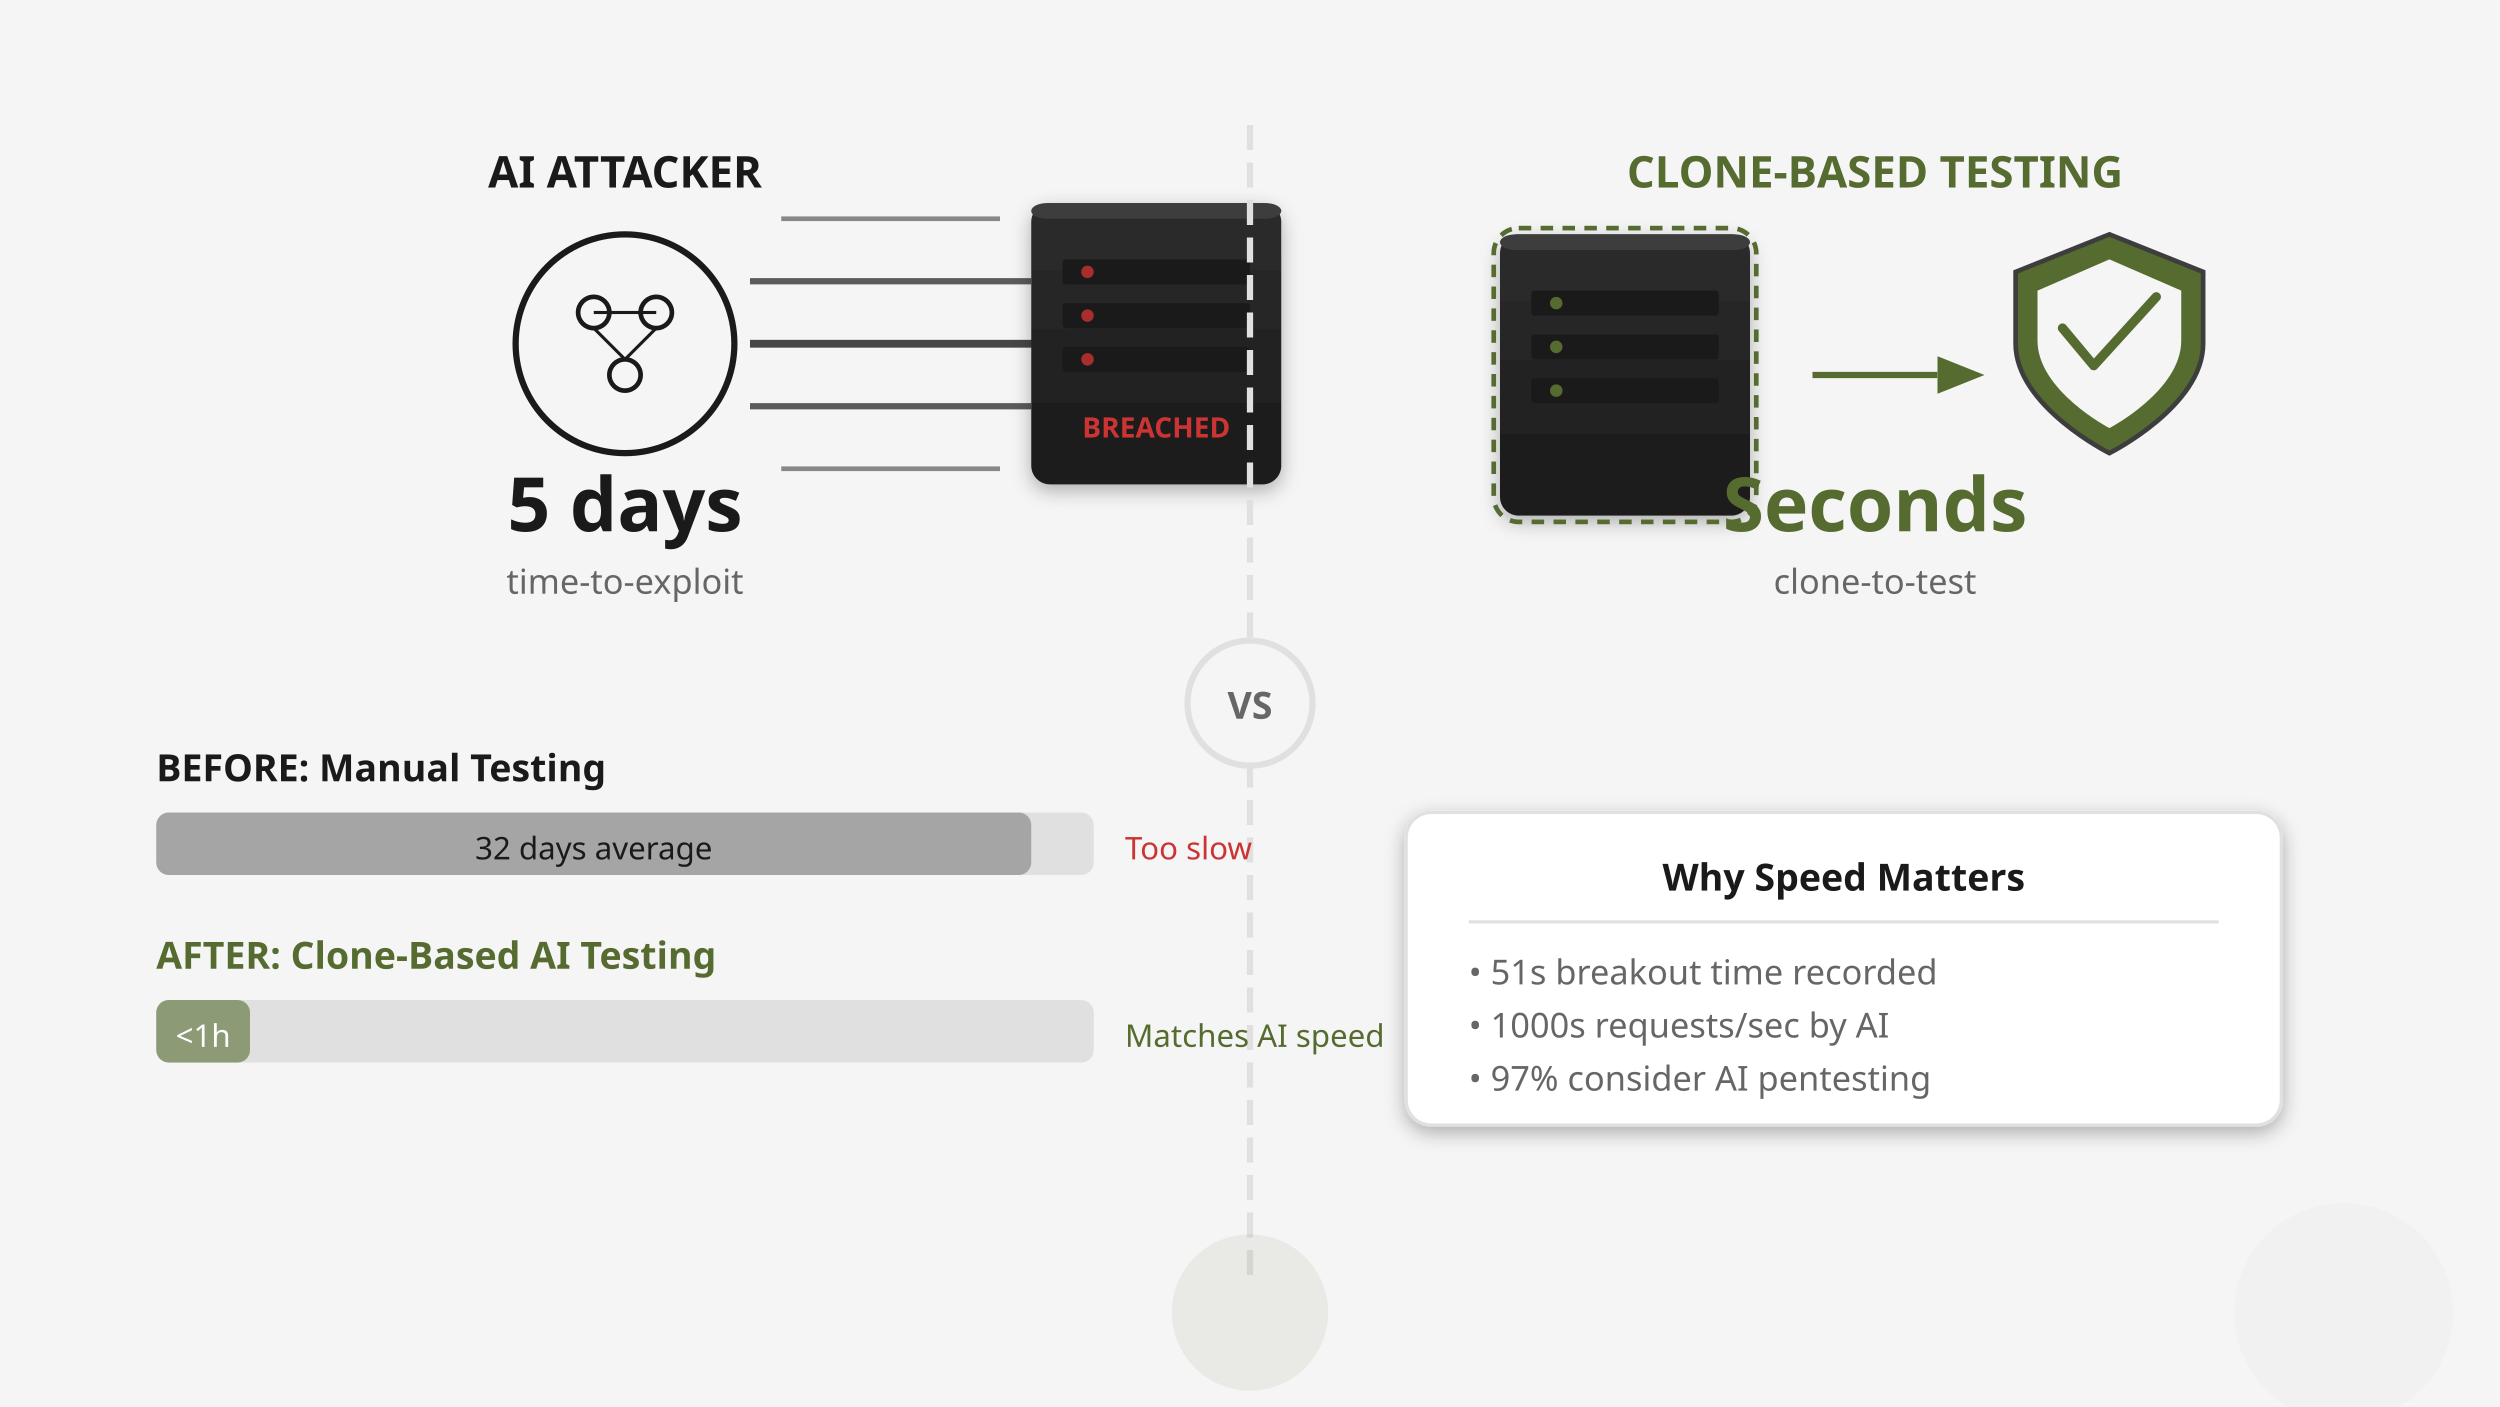
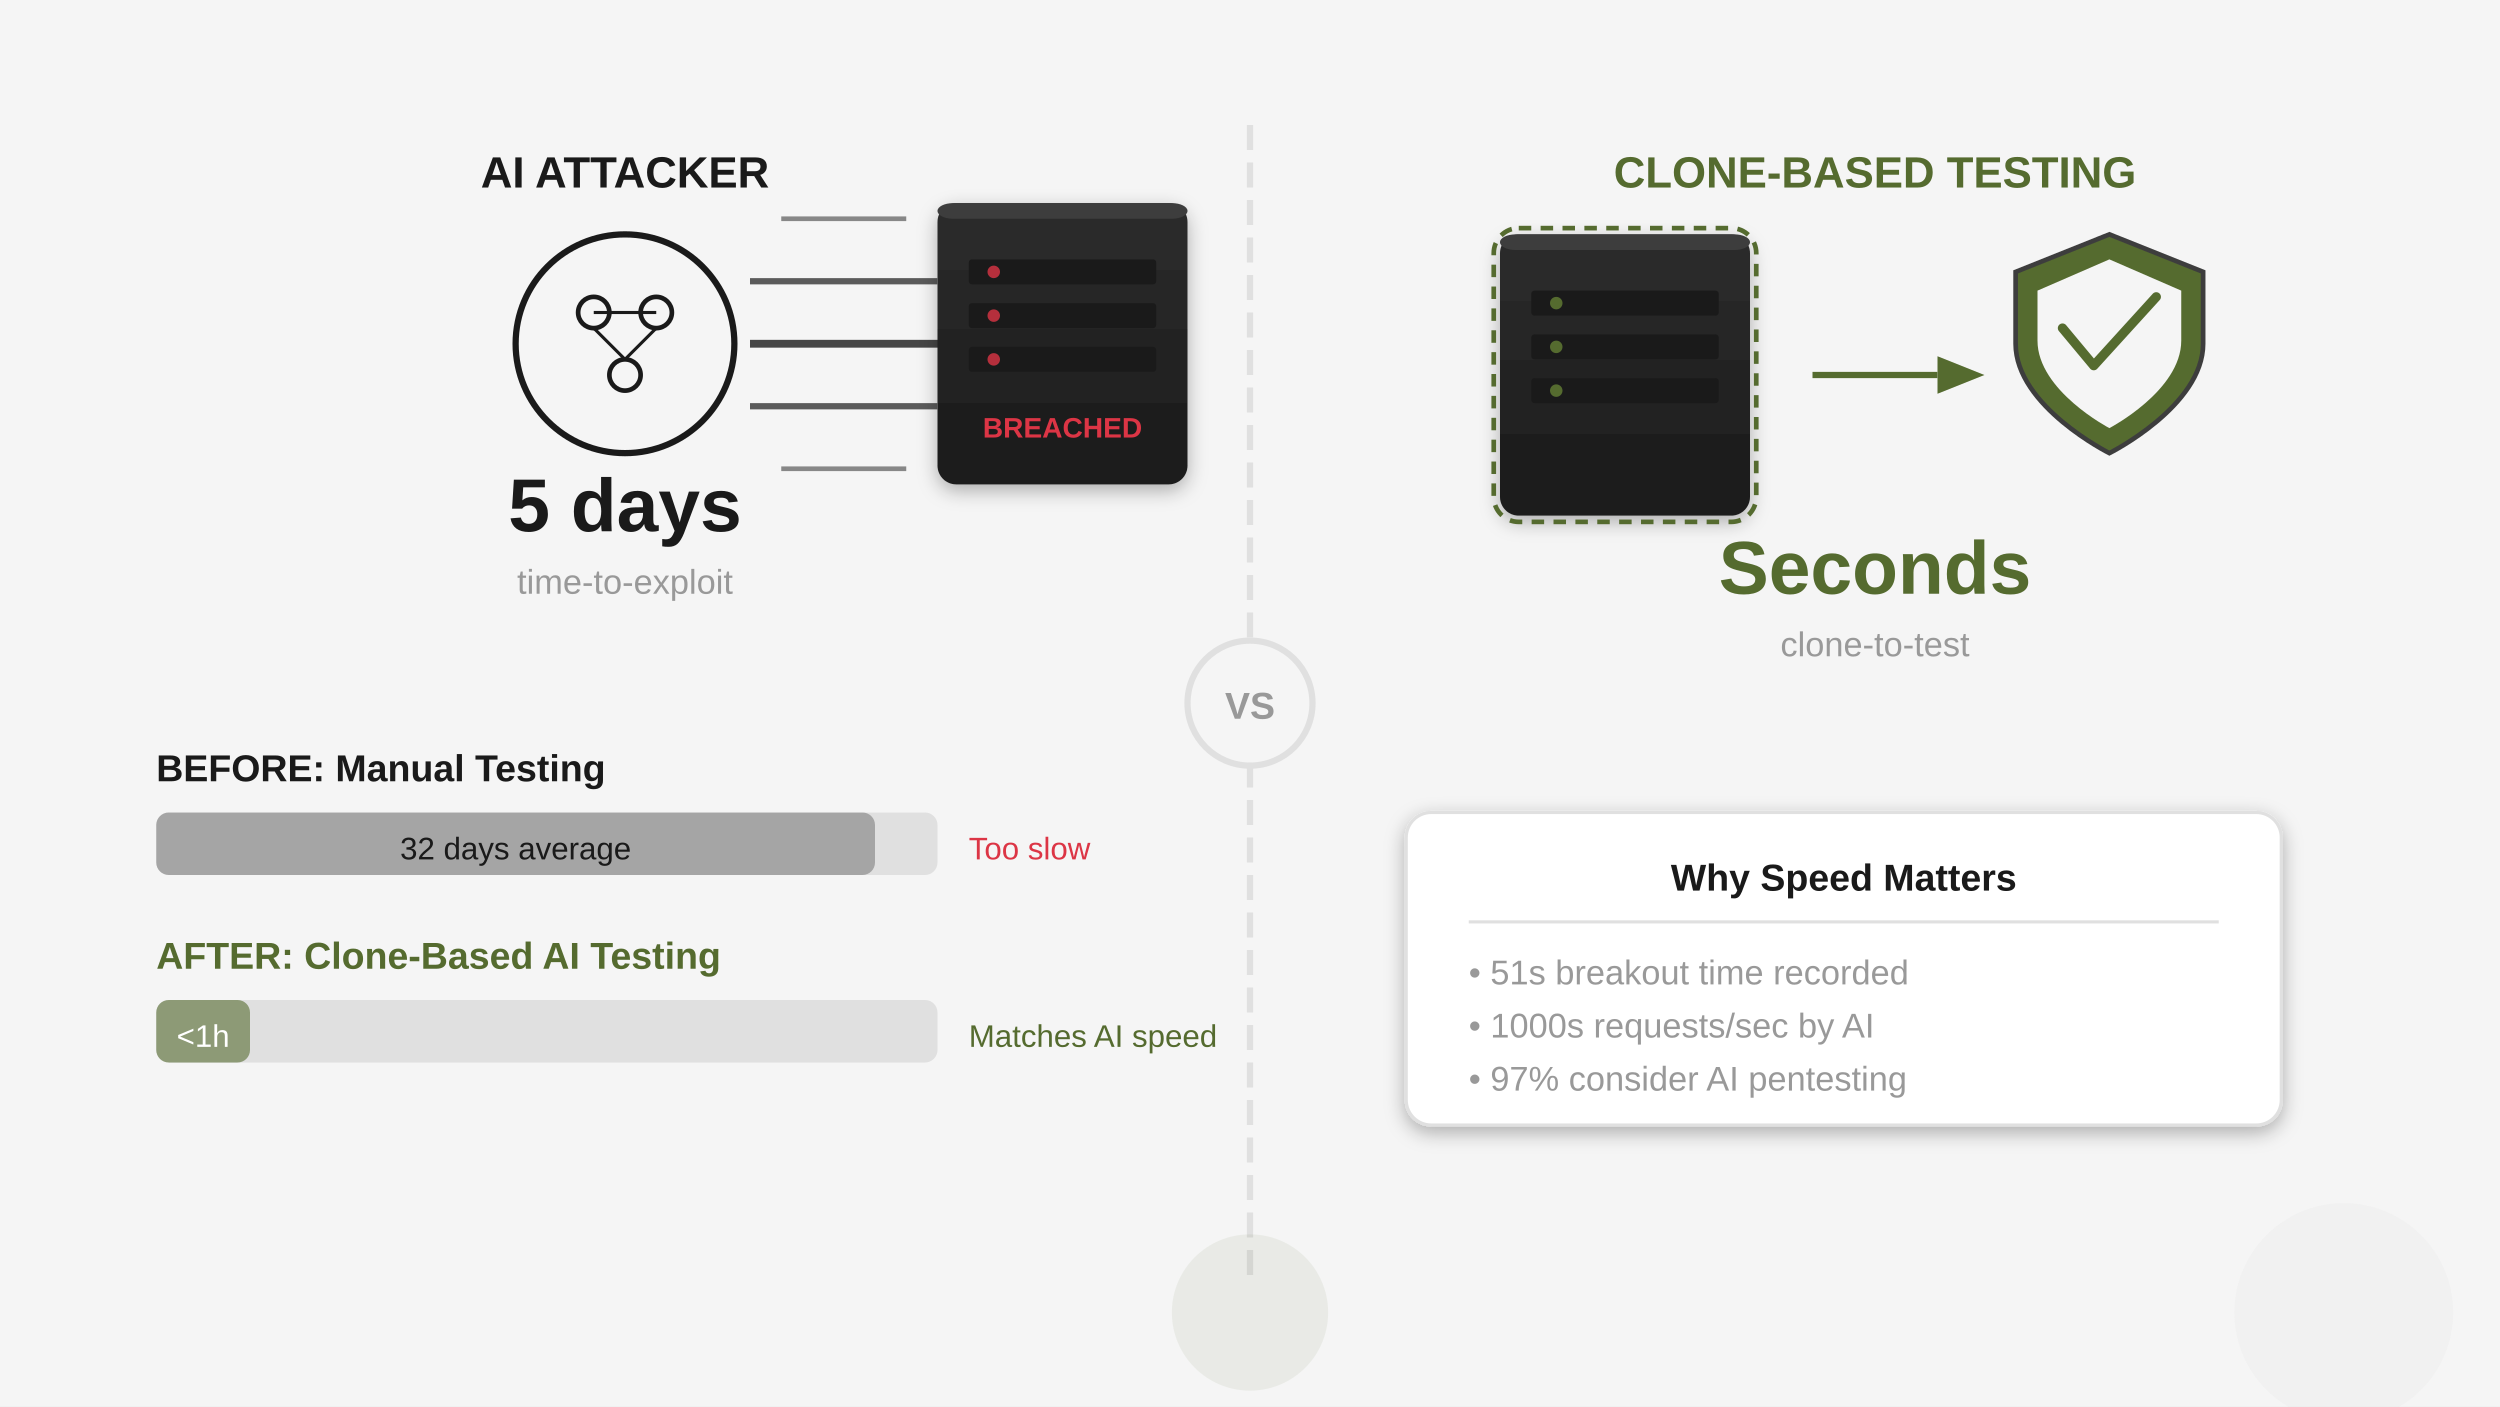
<svg xmlns="http://www.w3.org/2000/svg" viewBox="0 0 800 450" width="800" height="450">
  <defs>
    <linearGradient id="serverGrad" x1="0%" y1="0%" x2="0%" y2="100%">
      <stop offset="0%" style="stop-color:#2d2d2d;stop-opacity:1" />
      <stop offset="100%" style="stop-color:#1a1a1a;stop-opacity:1" />
    </linearGradient>
    <filter id="shadow" x="-20%" y="-20%" width="140%" height="140%">
      <feDropShadow dx="0" dy="2" stdDeviation="3" flood-color="#000" flood-opacity="0.3" />
    </filter>
  </defs>
  <rect width="800" height="450" fill="#f5f5f5" />
  <g transform="translate(50, 60)">
-     <text x="150" y="0" text-anchor="middle" fill="#1a1a1a" font-size="14" font-family="sans-serif" font-weight="bold">AI ATTACKER</text>
+     <text x="150" y="0" text-anchor="middle" fill="#1a1a1a" font-size="14" font-family="Arial, sans-serif" font-weight="bold">AI ATTACKER</text>
    <circle cx="150" cy="50" r="35" fill="none" stroke="#1a1a1a" stroke-width="2" />
    <circle cx="140" cy="40" r="5" fill="none" stroke="#1a1a1a" stroke-width="1.5" />
    <circle cx="160" cy="40" r="5" fill="none" stroke="#1a1a1a" stroke-width="1.5" />
    <circle cx="150" cy="60" r="5" fill="none" stroke="#1a1a1a" stroke-width="1.5" />
    <line x1="140" y1="45" x2="150" y2="55" stroke="#1a1a1a" stroke-width="1" />
    <line x1="160" y1="45" x2="150" y2="55" stroke="#1a1a1a" stroke-width="1" />
    <line x1="140" y1="40" x2="160" y2="40" stroke="#1a1a1a" stroke-width="1" />
-     <line x1="190" y1="30" x2="280" y2="30" stroke="#1a1a1a" stroke-width="2" opacity="0.7" />
-     <line x1="190" y1="50" x2="290" y2="50" stroke="#1a1a1a" stroke-width="2.5" opacity="0.8" />
-     <line x1="190" y1="70" x2="280" y2="70" stroke="#1a1a1a" stroke-width="2" opacity="0.7" />
-     <line x1="200" y1="90" x2="270" y2="90" stroke="#1a1a1a" stroke-width="1.5" opacity="0.5" />
-     <line x1="200" y1="10" x2="270" y2="10" stroke="#1a1a1a" stroke-width="1.5" opacity="0.5" />
-     <text x="150" y="110" text-anchor="middle" fill="#1a1a1a" font-size="24" font-family="sans-serif" font-weight="bold">5 days</text>
-     <text x="150" y="130" text-anchor="middle" fill="#666" font-size="11" font-family="sans-serif">time-to-exploit</text>
-     <g transform="translate(280, 5)">
+     <line x1="190" y1="30" x2="250" y2="30" stroke="#1a1a1a" stroke-width="2" opacity="0.7" />
+     <line x1="190" y1="50" x2="260" y2="50" stroke="#1a1a1a" stroke-width="2.5" opacity="0.8" />
+     <line x1="190" y1="70" x2="250" y2="70" stroke="#1a1a1a" stroke-width="2" opacity="0.7" />
+     <line x1="200" y1="90" x2="240" y2="90" stroke="#1a1a1a" stroke-width="1.5" opacity="0.5" />
+     <line x1="200" y1="10" x2="240" y2="10" stroke="#1a1a1a" stroke-width="1.5" opacity="0.5" />
+     <text x="150" y="110" text-anchor="middle" fill="#1a1a1a" font-size="24" font-family="Arial, sans-serif" font-weight="bold">5 days</text>
+     <text x="150" y="130" text-anchor="middle" fill="#999999" font-size="11" font-family="Arial, sans-serif">time-to-exploit</text>
+     <g transform="translate(250, 5)">
      <rect x="0" y="0" width="80" height="90" rx="6" fill="url(#serverGrad)" filter="url(#shadow)" />
      <rect x="0" y="0" width="80" height="5" rx="5" fill="#3d3d3d" />
      <rect x="10" y="18" width="60" height="8" rx="1" fill="#1a1a1a" />
      <rect x="10" y="32" width="60" height="8" rx="1" fill="#1a1a1a" />
      <rect x="10" y="46" width="60" height="8" rx="1" fill="#1a1a1a" />
-       <circle cx="18" cy="22" r="2" fill="#cc3333" opacity="0.8" />
-       <circle cx="18" cy="36" r="2" fill="#cc3333" opacity="0.8" />
-       <circle cx="18" cy="50" r="2" fill="#cc3333" opacity="0.8" />
-       <text x="40" y="75" text-anchor="middle" fill="#cc3333" font-size="9" font-family="sans-serif" font-weight="bold">BREACHED</text>
+       <circle cx="18" cy="22" r="2" fill="#dc3545" opacity="0.8" />
+       <circle cx="18" cy="36" r="2" fill="#dc3545" opacity="0.8" />
+       <circle cx="18" cy="50" r="2" fill="#dc3545" opacity="0.8" />
+       <text x="40" y="75" text-anchor="middle" fill="#dc3545" font-size="9" font-family="Arial, sans-serif" font-weight="bold">BREACHED</text>
    </g>
  </g>
  <line x1="400" y1="40" x2="400" y2="410" stroke="#e0e0e0" stroke-width="2" stroke-dasharray="8,4" />
  <circle cx="400" cy="225" r="20" fill="#f5f5f5" stroke="#e0e0e0" stroke-width="2" />
-   <text x="400" y="230" text-anchor="middle" fill="#666" font-size="12" font-family="sans-serif" font-weight="bold">VS</text>
+   <text x="400" y="230" text-anchor="middle" fill="#999999" font-size="12" font-family="Arial, sans-serif" font-weight="bold">VS</text>
  <g transform="translate(450, 60)">
-     <text x="150" y="0" text-anchor="middle" fill="#556b2f" font-size="14" font-family="sans-serif" font-weight="bold">CLONE-BASED TESTING</text>
+     <text x="150" y="0" text-anchor="middle" fill="#556b2f" font-size="14" font-family="Arial, sans-serif" font-weight="bold">CLONE-BASED TESTING</text>
    <g transform="translate(30, 15)">
      <rect x="0" y="0" width="80" height="90" rx="6" fill="url(#serverGrad)" filter="url(#shadow)" />
      <rect x="0" y="0" width="80" height="5" rx="5" fill="#3d3d3d" />
      <rect x="10" y="18" width="60" height="8" rx="1" fill="#1a1a1a" />
      <rect x="10" y="32" width="60" height="8" rx="1" fill="#1a1a1a" />
      <rect x="10" y="46" width="60" height="8" rx="1" fill="#1a1a1a" />
      <circle cx="18" cy="22" r="2" fill="#556b2f" />
      <circle cx="18" cy="36" r="2" fill="#556b2f" />
      <circle cx="18" cy="50" r="2" fill="#556b2f" />
      <rect x="-2" y="-2" width="84" height="94" rx="8" fill="none" stroke="#556b2f" stroke-width="1.5" stroke-dasharray="4,3" />
    </g>
    <g transform="translate(130, 30)">
      <line x1="0" y1="30" x2="40" y2="30" stroke="#556b2f" stroke-width="2" />
      <polygon points="40,24 55,30 40,36" fill="#556b2f" />
    </g>
    <g transform="translate(190, 15)">
      <path d="M35 0 L65 12 L65 35 C65 55 35 70 35 70 C35 70 5 55 5 35 L5 12 Z" fill="#556b2f" stroke="#3d3d3d" stroke-width="1.5" />
      <path d="M35 8 L58 18 L58 34 C58 50 35 62 35 62 C35 62 12 50 12 34 L12 18 Z" fill="#f5f5f5" />
      <polyline points="20,30 30,42 50,20" fill="none" stroke="#556b2f" stroke-width="3" stroke-linecap="round" stroke-linejoin="round" />
    </g>
-     <text x="150" y="110" text-anchor="middle" fill="#556b2f" font-size="24" font-family="sans-serif" font-weight="bold">Seconds</text>
-     <text x="150" y="130" text-anchor="middle" fill="#666" font-size="11" font-family="sans-serif">clone-to-test</text>
+     <text x="150" y="130" text-anchor="middle" fill="#556b2f" font-size="24" font-family="Arial, sans-serif" font-weight="bold">Seconds</text>
+     <text x="150" y="150" text-anchor="middle" fill="#999999" font-size="11" font-family="Arial, sans-serif">clone-to-test</text>
  </g>
  <g transform="translate(50, 250)">
-     <text x="0" y="0" fill="#1a1a1a" font-size="12" font-family="sans-serif" font-weight="bold">BEFORE: Manual Testing</text>
-     <rect x="0" y="10" width="300" height="20" rx="4" fill="#e0e0e0" />
-     <rect x="0" y="10" width="280" height="20" rx="4" fill="#1a1a1a" opacity="0.3" />
-     <text x="140" y="25" text-anchor="middle" fill="#1a1a1a" font-size="10" font-family="sans-serif">32 days average</text>
-     <text x="310" y="25" fill="#cc3333" font-size="10" font-family="sans-serif">Too slow</text>
+     <text x="0" y="0" fill="#1a1a1a" font-size="12" font-family="Arial, sans-serif" font-weight="bold">BEFORE: Manual Testing</text>
+     <rect x="0" y="10" width="250" height="20" rx="4" fill="#e0e0e0" />
+     <rect x="0" y="10" width="230" height="20" rx="4" fill="#1a1a1a" opacity="0.3" />
+     <text x="115" y="25" text-anchor="middle" fill="#1a1a1a" font-size="10" font-family="Arial, sans-serif">32 days average</text>
+     <text x="260" y="25" fill="#dc3545" font-size="10" font-family="Arial, sans-serif">Too slow</text>
  </g>
  <g transform="translate(50, 310)">
-     <text x="0" y="0" fill="#556b2f" font-size="12" font-family="sans-serif" font-weight="bold">AFTER: Clone-Based AI Testing</text>
-     <rect x="0" y="10" width="300" height="20" rx="4" fill="#e0e0e0" />
+     <text x="0" y="0" fill="#556b2f" font-size="12" font-family="Arial, sans-serif" font-weight="bold">AFTER: Clone-Based AI Testing</text>
+     <rect x="0" y="10" width="250" height="20" rx="4" fill="#e0e0e0" />
    <rect x="0" y="10" width="30" height="20" rx="4" fill="#556b2f" opacity="0.6" />
-     <text x="15" y="25" text-anchor="middle" fill="#fff" font-size="10" font-family="sans-serif">&lt;1h</text>
-     <text x="310" y="25" fill="#556b2f" font-size="10" font-family="sans-serif">Matches AI speed</text>
+     <text x="15" y="25" text-anchor="middle" fill="#fff" font-size="10" font-family="Arial, sans-serif">&lt;1h</text>
+     <text x="260" y="25" fill="#556b2f" font-size="10" font-family="Arial, sans-serif">Matches AI speed</text>
  </g>
  <g transform="translate(450, 260)">
    <rect x="0" y="0" width="280" height="100" rx="8" fill="#fff" stroke="#e0e0e0" stroke-width="1" filter="url(#shadow)" />
-     <text x="140" y="25" text-anchor="middle" fill="#1a1a1a" font-size="12" font-family="sans-serif" font-weight="bold">Why Speed Matters</text>
+     <text x="140" y="25" text-anchor="middle" fill="#1a1a1a" font-size="12" font-family="Arial, sans-serif" font-weight="bold">Why Speed Matters</text>
    <line x1="20" y1="35" x2="260" y2="35" stroke="#e0e0e0" stroke-width="1" />
-     <text x="20" y="55" fill="#666" font-size="11" font-family="sans-serif">• 51s breakout time recorded</text>
-     <text x="20" y="72" fill="#666" font-size="11" font-family="sans-serif">• 1000s requests/sec by AI</text>
-     <text x="20" y="89" fill="#666" font-size="11" font-family="sans-serif">• 97% consider AI pentesting</text>
+     <text x="20" y="55" fill="#999999" font-size="11" font-family="Arial, sans-serif">• 51s breakout time recorded</text>
+     <text x="20" y="72" fill="#999999" font-size="11" font-family="Arial, sans-serif">• 1000s requests/sec by AI</text>
+     <text x="20" y="89" fill="#999999" font-size="11" font-family="Arial, sans-serif">• 97% consider AI pentesting</text>
  </g>
  <circle cx="400" cy="420" r="25" fill="#556b2f" opacity="0.08" />
  <circle cx="750" cy="420" r="35" fill="#e0e0e0" opacity="0.2" />
</svg>
